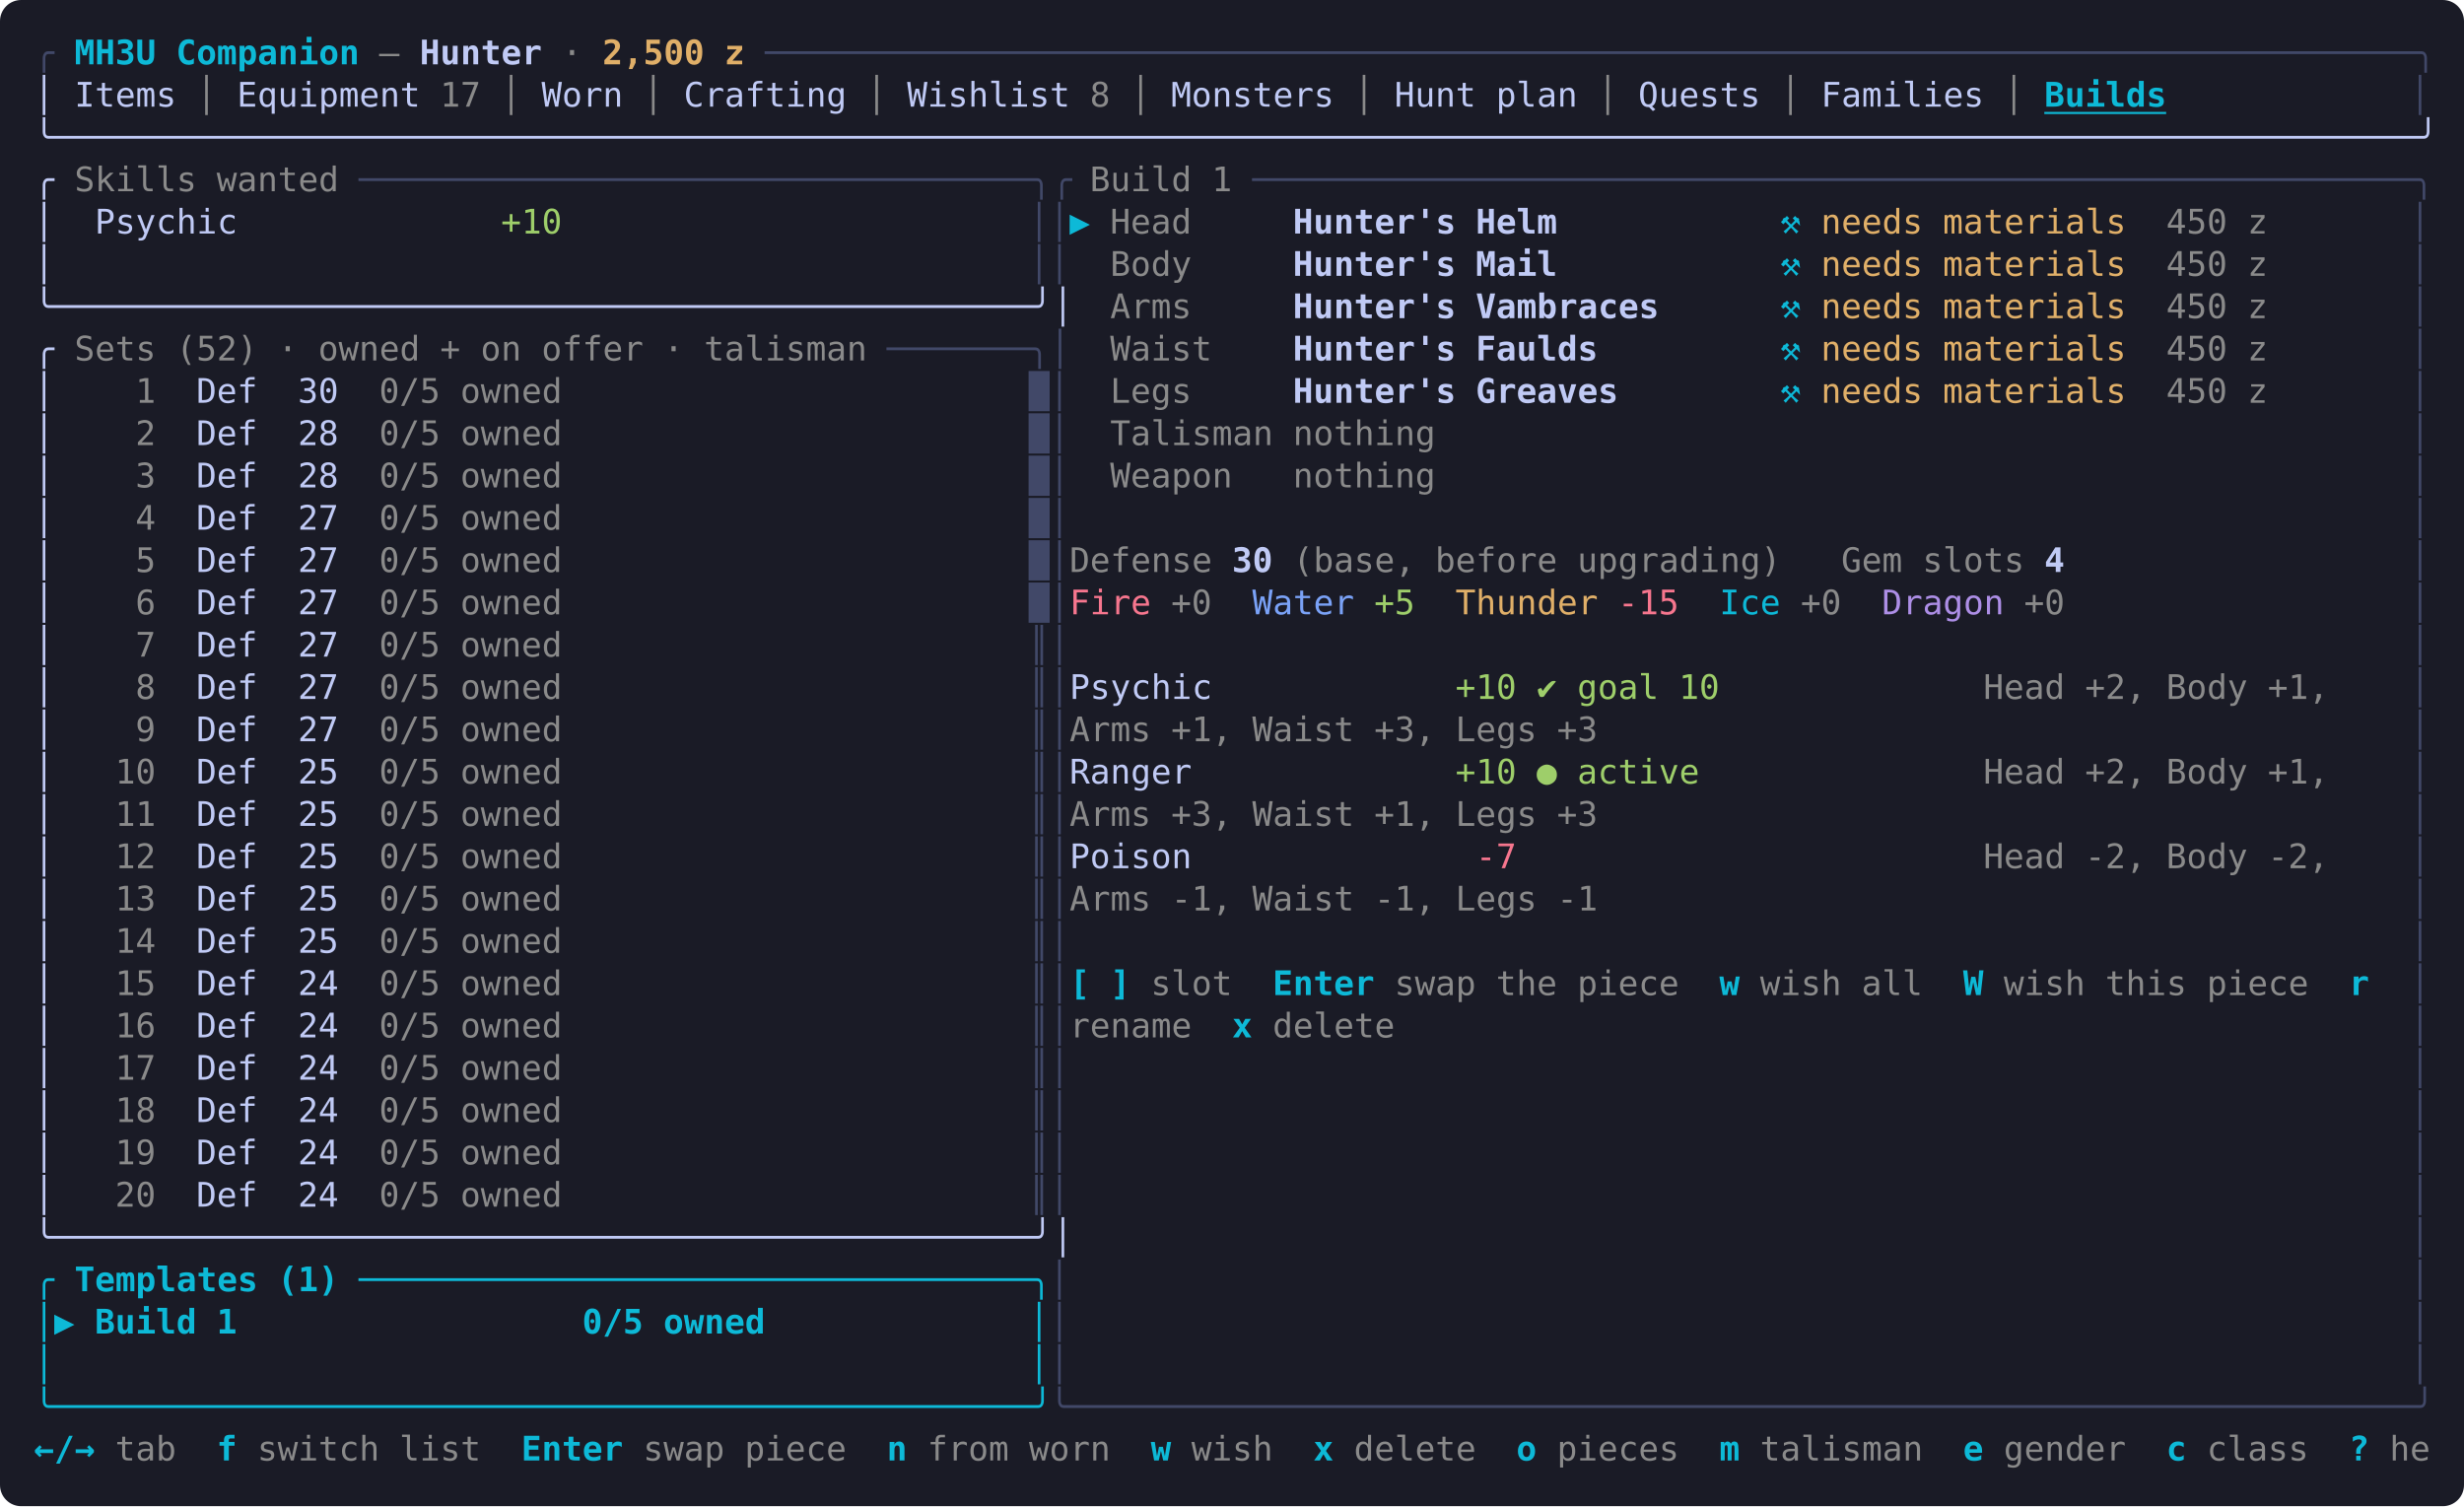
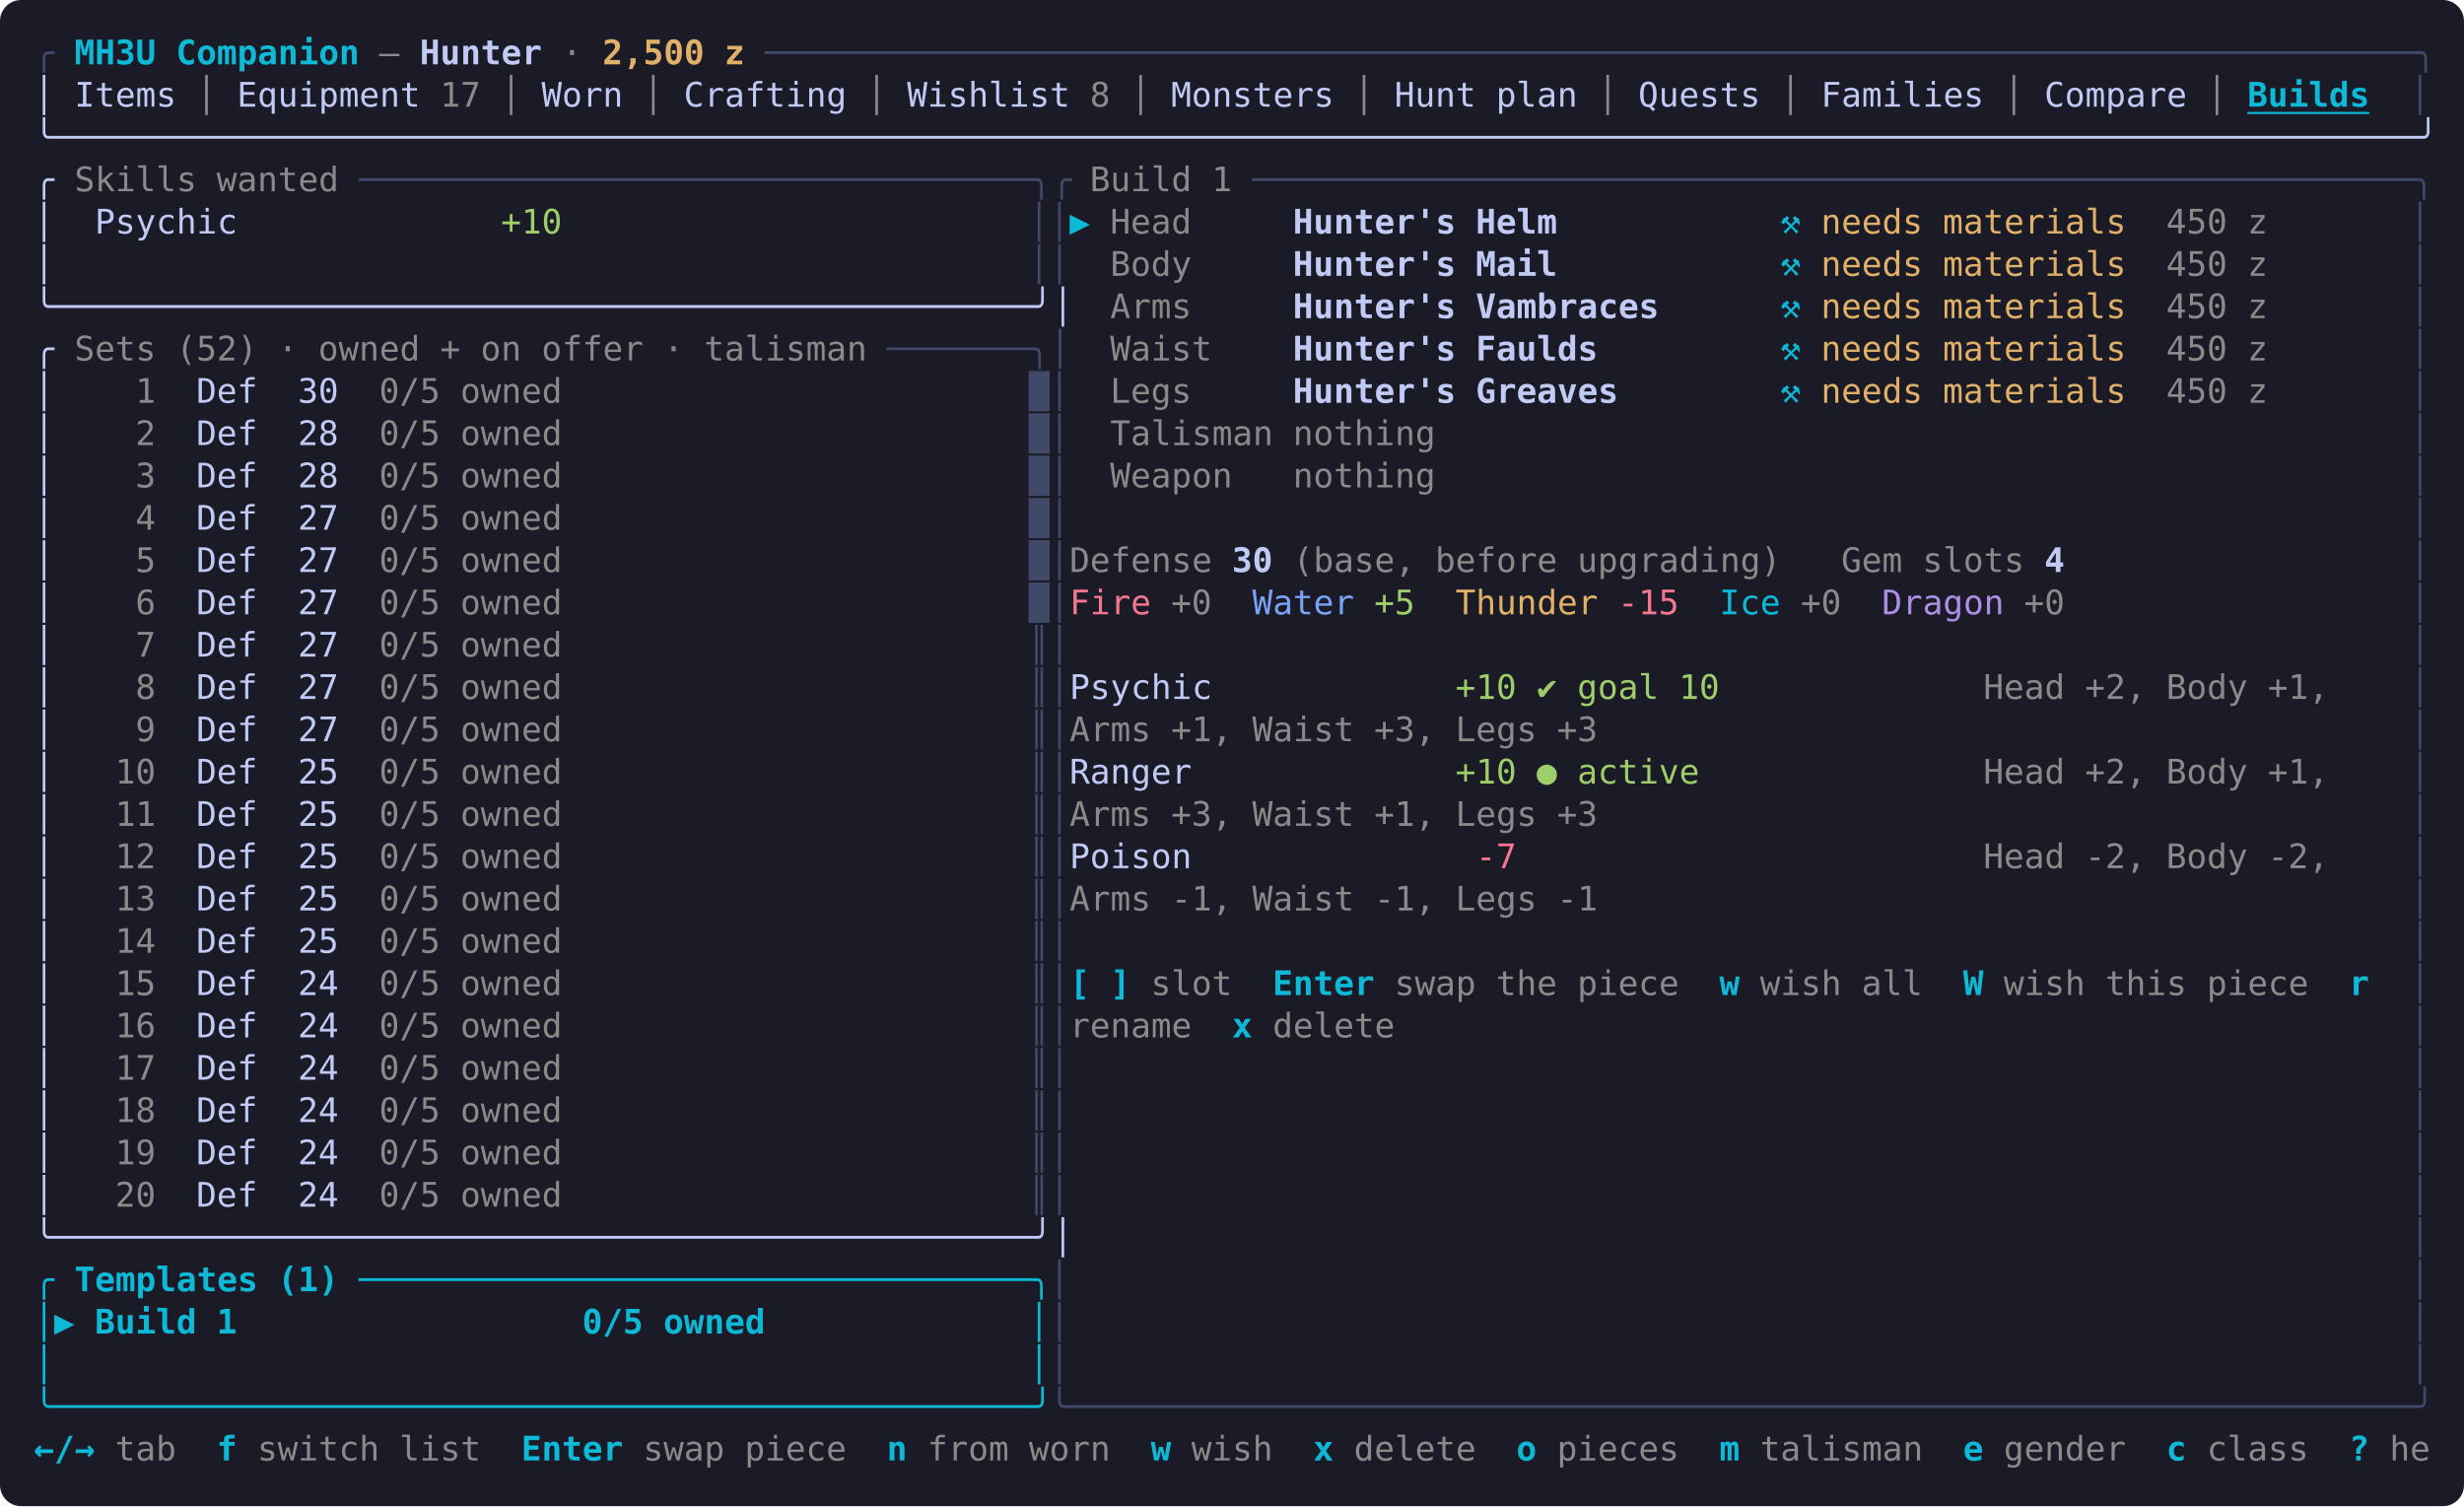
<svg xmlns="http://www.w3.org/2000/svg" width="1164.8" height="712" viewBox="0 0 1164.8 712" role="img">
  <rect width="100%" height="100%" rx="10" fill="#1a1b26" />
  <g font-family="'JetBrains Mono','JetBrainsMono Nerd Font','DejaVu Sans Mono',Menlo,Consolas,monospace" font-size="16">
    <text x="16.0" y="30.4" textLength="9.6" lengthAdjust="spacing" fill="#414868">╭</text>
    <text x="35.2" y="30.4" textLength="38.4" lengthAdjust="spacing" fill="#0db9d7" font-weight="bold">MH3U</text>
    <text x="83.2" y="30.4" textLength="86.4" lengthAdjust="spacing" fill="#0db9d7" font-weight="bold">Companion</text>
    <text x="179.2" y="30.4" textLength="9.6" lengthAdjust="spacing" fill="#8a8a8a">—</text>
    <text x="198.4" y="30.4" textLength="57.6" lengthAdjust="spacing" fill="#c0caf5" font-weight="bold">Hunter</text>
    <text x="265.6" y="30.4" textLength="9.6" lengthAdjust="spacing" fill="#8a8a8a">·</text>
    <text x="284.8" y="30.4" textLength="48.0" lengthAdjust="spacing" fill="#e0af68" font-weight="bold">2,500</text>
    <text x="342.4" y="30.4" textLength="9.6" lengthAdjust="spacing" fill="#e0af68" font-weight="bold">z</text>
    <text x="361.6" y="30.4" textLength="787.2" lengthAdjust="spacing" fill="#414868">─────────────────────────────────────────────────────────────────────────────────╮</text>
    <text x="16.0" y="50.4" textLength="9.6" lengthAdjust="spacing" fill="#c0caf5">│</text>
    <text x="35.2" y="50.4" textLength="48.0" lengthAdjust="spacing" fill="#c0caf5">Items</text>
    <text x="92.8" y="50.4" textLength="9.6" lengthAdjust="spacing" fill="#8a8a8a">│</text>
    <text x="112.0" y="50.4" textLength="86.4" lengthAdjust="spacing" fill="#c0caf5">Equipment</text>
    <text x="208.0" y="50.4" textLength="19.2" lengthAdjust="spacing" fill="#8a8a8a">17</text>
    <text x="236.8" y="50.4" textLength="9.6" lengthAdjust="spacing" fill="#8a8a8a">│</text>
    <text x="256.0" y="50.4" textLength="38.4" lengthAdjust="spacing" fill="#c0caf5">Worn</text>
    <text x="304.0" y="50.4" textLength="9.6" lengthAdjust="spacing" fill="#8a8a8a">│</text>
    <text x="323.2" y="50.4" textLength="76.8" lengthAdjust="spacing" fill="#c0caf5">Crafting</text>
    <text x="409.6" y="50.4" textLength="9.6" lengthAdjust="spacing" fill="#8a8a8a">│</text>
    <text x="428.8" y="50.4" textLength="76.8" lengthAdjust="spacing" fill="#c0caf5">Wishlist</text>
    <text x="515.2" y="50.4" textLength="9.6" lengthAdjust="spacing" fill="#8a8a8a">8</text>
    <text x="534.4" y="50.4" textLength="9.6" lengthAdjust="spacing" fill="#8a8a8a">│</text>
    <text x="553.6" y="50.4" textLength="76.8" lengthAdjust="spacing" fill="#c0caf5">Monsters</text>
    <text x="640.0" y="50.4" textLength="9.6" lengthAdjust="spacing" fill="#8a8a8a">│</text>
    <text x="659.2" y="50.4" textLength="38.4" lengthAdjust="spacing" fill="#c0caf5">Hunt</text>
    <text x="707.2" y="50.4" textLength="38.4" lengthAdjust="spacing" fill="#c0caf5">plan</text>
    <text x="755.2" y="50.4" textLength="9.6" lengthAdjust="spacing" fill="#8a8a8a">│</text>
    <text x="774.4" y="50.4" textLength="57.6" lengthAdjust="spacing" fill="#c0caf5">Quests</text>
    <text x="841.6" y="50.4" textLength="9.6" lengthAdjust="spacing" fill="#8a8a8a">│</text>
    <text x="860.8" y="50.4" textLength="76.8" lengthAdjust="spacing" fill="#c0caf5">Families</text>
    <text x="947.2" y="50.4" textLength="9.6" lengthAdjust="spacing" fill="#8a8a8a">│</text>
-     <text x="966.4" y="50.4" textLength="57.6" lengthAdjust="spacing" fill="#0db9d7" font-weight="bold">Builds</text>
-     <line x1="966.4" y1="53.4" x2="1024.0" y2="53.4" stroke="#0db9d7" stroke-width="1" />
+     <text x="966.4" y="50.4" textLength="67.2" lengthAdjust="spacing" fill="#c0caf5">Compare</text>
+     <text x="1043.2" y="50.4" textLength="9.6" lengthAdjust="spacing" fill="#8a8a8a">│</text>
+     <text x="1062.4" y="50.4" textLength="57.6" lengthAdjust="spacing" fill="#0db9d7" font-weight="bold">Builds</text>
+     <line x1="1062.4" y1="53.4" x2="1120.0" y2="53.4" stroke="#0db9d7" stroke-width="1" />
    <text x="1139.2" y="50.4" textLength="9.6" lengthAdjust="spacing" fill="#414868">│</text>
    <text x="16.0" y="70.4" textLength="1132.8" lengthAdjust="spacing" fill="#c0caf5">╰────────────────────────────────────────────────────────────────────────────────────────────────────────────────────╯</text>
    <text x="16.0" y="90.4" textLength="9.6" lengthAdjust="spacing" fill="#c0caf5">╭</text>
    <text x="35.2" y="90.4" textLength="57.6" lengthAdjust="spacing" fill="#8a8a8a">Skills</text>
    <text x="102.4" y="90.4" textLength="57.6" lengthAdjust="spacing" fill="#8a8a8a">wanted</text>
    <text x="169.6" y="90.4" textLength="336.0" lengthAdjust="spacing" fill="#414868">─────────────────────────────────╮╭</text>
    <text x="515.2" y="90.4" textLength="48.0" lengthAdjust="spacing" fill="#8a8a8a">Build</text>
    <text x="572.8" y="90.4" textLength="9.6" lengthAdjust="spacing" fill="#8a8a8a">1</text>
    <text x="592.0" y="90.4" textLength="556.8" lengthAdjust="spacing" fill="#414868">─────────────────────────────────────────────────────────╮</text>
    <text x="16.0" y="110.4" textLength="9.6" lengthAdjust="spacing" fill="#c0caf5">│</text>
    <text x="44.8" y="110.4" textLength="67.2" lengthAdjust="spacing" fill="#c0caf5">Psychic</text>
    <text x="236.8" y="110.4" textLength="28.8" lengthAdjust="spacing" fill="#9ece6a">+10</text>
    <text x="486.4" y="110.4" textLength="19.2" lengthAdjust="spacing" fill="#414868">││</text>
    <text x="505.6" y="110.4" textLength="9.6" lengthAdjust="spacing" fill="#0db9d7">▶︎</text>
    <text x="524.8" y="110.4" textLength="38.4" lengthAdjust="spacing" fill="#8a8a8a">Head</text>
    <text x="611.2" y="110.4" textLength="76.8" lengthAdjust="spacing" fill="#c0caf5" font-weight="bold">Hunter's</text>
    <text x="697.6" y="110.4" textLength="38.4" lengthAdjust="spacing" fill="#c0caf5" font-weight="bold">Helm</text>
    <text x="841.6" y="110.4" textLength="9.6" lengthAdjust="spacing" fill="#0db9d7">⚒︎</text>
    <text x="860.8" y="110.4" textLength="48.0" lengthAdjust="spacing" fill="#e0af68">needs</text>
    <text x="918.4" y="110.4" textLength="86.4" lengthAdjust="spacing" fill="#e0af68">materials</text>
    <text x="1024.0" y="110.4" textLength="28.8" lengthAdjust="spacing" fill="#8a8a8a">450</text>
    <text x="1062.4" y="110.4" textLength="9.6" lengthAdjust="spacing" fill="#8a8a8a">z</text>
    <text x="1139.2" y="110.4" textLength="9.6" lengthAdjust="spacing" fill="#414868">│</text>
    <text x="16.0" y="130.4" textLength="9.6" lengthAdjust="spacing" fill="#c0caf5">│</text>
    <text x="486.4" y="130.4" textLength="19.2" lengthAdjust="spacing" fill="#414868">││</text>
    <text x="524.8" y="130.4" textLength="38.4" lengthAdjust="spacing" fill="#8a8a8a">Body</text>
    <text x="611.2" y="130.4" textLength="76.8" lengthAdjust="spacing" fill="#c0caf5" font-weight="bold">Hunter's</text>
    <text x="697.6" y="130.4" textLength="38.4" lengthAdjust="spacing" fill="#c0caf5" font-weight="bold">Mail</text>
    <text x="841.6" y="130.4" textLength="9.6" lengthAdjust="spacing" fill="#0db9d7">⚒︎</text>
    <text x="860.8" y="130.4" textLength="48.0" lengthAdjust="spacing" fill="#e0af68">needs</text>
    <text x="918.4" y="130.4" textLength="86.4" lengthAdjust="spacing" fill="#e0af68">materials</text>
    <text x="1024.0" y="130.4" textLength="28.8" lengthAdjust="spacing" fill="#8a8a8a">450</text>
    <text x="1062.4" y="130.4" textLength="9.6" lengthAdjust="spacing" fill="#8a8a8a">z</text>
    <text x="1139.2" y="130.4" textLength="9.6" lengthAdjust="spacing" fill="#414868">│</text>
    <text x="16.0" y="150.4" textLength="489.6" lengthAdjust="spacing" fill="#c0caf5">╰────────────────────────────────────────────────╯│</text>
    <text x="524.8" y="150.4" textLength="38.4" lengthAdjust="spacing" fill="#8a8a8a">Arms</text>
    <text x="611.2" y="150.4" textLength="76.8" lengthAdjust="spacing" fill="#c0caf5" font-weight="bold">Hunter's</text>
    <text x="697.6" y="150.4" textLength="86.4" lengthAdjust="spacing" fill="#c0caf5" font-weight="bold">Vambraces</text>
    <text x="841.6" y="150.4" textLength="9.6" lengthAdjust="spacing" fill="#0db9d7">⚒︎</text>
    <text x="860.8" y="150.4" textLength="48.0" lengthAdjust="spacing" fill="#e0af68">needs</text>
    <text x="918.4" y="150.4" textLength="86.4" lengthAdjust="spacing" fill="#e0af68">materials</text>
    <text x="1024.0" y="150.4" textLength="28.8" lengthAdjust="spacing" fill="#8a8a8a">450</text>
    <text x="1062.4" y="150.4" textLength="9.6" lengthAdjust="spacing" fill="#8a8a8a">z</text>
    <text x="1139.2" y="150.4" textLength="9.6" lengthAdjust="spacing" fill="#414868">│</text>
    <text x="16.0" y="170.4" textLength="9.6" lengthAdjust="spacing" fill="#c0caf5">╭</text>
    <text x="35.2" y="170.4" textLength="38.4" lengthAdjust="spacing" fill="#8a8a8a">Sets</text>
    <text x="83.2" y="170.4" textLength="38.4" lengthAdjust="spacing" fill="#8a8a8a">(52)</text>
    <text x="131.2" y="170.4" textLength="9.6" lengthAdjust="spacing" fill="#8a8a8a">·</text>
    <text x="150.4" y="170.4" textLength="48.0" lengthAdjust="spacing" fill="#8a8a8a">owned</text>
    <text x="208.0" y="170.4" textLength="9.6" lengthAdjust="spacing" fill="#8a8a8a">+</text>
    <text x="227.2" y="170.4" textLength="19.2" lengthAdjust="spacing" fill="#8a8a8a">on</text>
    <text x="256.0" y="170.4" textLength="48.0" lengthAdjust="spacing" fill="#8a8a8a">offer</text>
    <text x="313.6" y="170.4" textLength="9.6" lengthAdjust="spacing" fill="#8a8a8a">·</text>
    <text x="332.8" y="170.4" textLength="76.8" lengthAdjust="spacing" fill="#8a8a8a">talisman</text>
    <text x="419.2" y="170.4" textLength="86.4" lengthAdjust="spacing" fill="#414868">───────╮│</text>
    <text x="524.8" y="170.4" textLength="48.0" lengthAdjust="spacing" fill="#8a8a8a">Waist</text>
    <text x="611.2" y="170.4" textLength="76.8" lengthAdjust="spacing" fill="#c0caf5" font-weight="bold">Hunter's</text>
    <text x="697.6" y="170.4" textLength="57.6" lengthAdjust="spacing" fill="#c0caf5" font-weight="bold">Faulds</text>
    <text x="841.6" y="170.4" textLength="9.6" lengthAdjust="spacing" fill="#0db9d7">⚒︎</text>
    <text x="860.8" y="170.4" textLength="48.0" lengthAdjust="spacing" fill="#e0af68">needs</text>
    <text x="918.4" y="170.4" textLength="86.4" lengthAdjust="spacing" fill="#e0af68">materials</text>
    <text x="1024.0" y="170.4" textLength="28.8" lengthAdjust="spacing" fill="#8a8a8a">450</text>
    <text x="1062.4" y="170.4" textLength="9.6" lengthAdjust="spacing" fill="#8a8a8a">z</text>
    <text x="1139.2" y="170.4" textLength="9.6" lengthAdjust="spacing" fill="#414868">│</text>
    <text x="16.0" y="190.4" textLength="9.6" lengthAdjust="spacing" fill="#c0caf5">│</text>
    <text x="64.0" y="190.4" textLength="9.6" lengthAdjust="spacing" fill="#8a8a8a">1</text>
    <text x="92.8" y="190.4" textLength="28.8" lengthAdjust="spacing" fill="#c0caf5">Def</text>
    <text x="140.8" y="190.4" textLength="19.2" lengthAdjust="spacing" fill="#c0caf5">30</text>
    <text x="179.2" y="190.4" textLength="28.8" lengthAdjust="spacing" fill="#8a8a8a">0/5</text>
    <text x="217.6" y="190.4" textLength="48.0" lengthAdjust="spacing" fill="#8a8a8a">owned</text>
    <text x="486.4" y="190.4" textLength="19.2" lengthAdjust="spacing" fill="#414868">█│</text>
    <text x="524.8" y="190.4" textLength="38.4" lengthAdjust="spacing" fill="#8a8a8a">Legs</text>
    <text x="611.2" y="190.4" textLength="76.8" lengthAdjust="spacing" fill="#c0caf5" font-weight="bold">Hunter's</text>
    <text x="697.6" y="190.4" textLength="67.2" lengthAdjust="spacing" fill="#c0caf5" font-weight="bold">Greaves</text>
    <text x="841.6" y="190.4" textLength="9.6" lengthAdjust="spacing" fill="#0db9d7">⚒︎</text>
    <text x="860.8" y="190.4" textLength="48.0" lengthAdjust="spacing" fill="#e0af68">needs</text>
    <text x="918.4" y="190.4" textLength="86.4" lengthAdjust="spacing" fill="#e0af68">materials</text>
    <text x="1024.0" y="190.4" textLength="28.8" lengthAdjust="spacing" fill="#8a8a8a">450</text>
    <text x="1062.4" y="190.4" textLength="9.6" lengthAdjust="spacing" fill="#8a8a8a">z</text>
    <text x="1139.2" y="190.4" textLength="9.6" lengthAdjust="spacing" fill="#414868">│</text>
    <text x="16.0" y="210.4" textLength="9.6" lengthAdjust="spacing" fill="#c0caf5">│</text>
    <text x="64.0" y="210.4" textLength="9.6" lengthAdjust="spacing" fill="#8a8a8a">2</text>
    <text x="92.8" y="210.4" textLength="28.8" lengthAdjust="spacing" fill="#c0caf5">Def</text>
    <text x="140.8" y="210.4" textLength="19.2" lengthAdjust="spacing" fill="#c0caf5">28</text>
    <text x="179.2" y="210.4" textLength="28.8" lengthAdjust="spacing" fill="#8a8a8a">0/5</text>
    <text x="217.6" y="210.4" textLength="48.0" lengthAdjust="spacing" fill="#8a8a8a">owned</text>
    <text x="486.4" y="210.4" textLength="19.2" lengthAdjust="spacing" fill="#414868">█│</text>
    <text x="524.8" y="210.4" textLength="76.8" lengthAdjust="spacing" fill="#8a8a8a">Talisman</text>
    <text x="611.2" y="210.4" textLength="67.2" lengthAdjust="spacing" fill="#8a8a8a">nothing</text>
    <text x="1139.2" y="210.4" textLength="9.6" lengthAdjust="spacing" fill="#414868">│</text>
    <text x="16.0" y="230.4" textLength="9.6" lengthAdjust="spacing" fill="#c0caf5">│</text>
    <text x="64.0" y="230.4" textLength="9.6" lengthAdjust="spacing" fill="#8a8a8a">3</text>
    <text x="92.8" y="230.4" textLength="28.8" lengthAdjust="spacing" fill="#c0caf5">Def</text>
    <text x="140.8" y="230.4" textLength="19.2" lengthAdjust="spacing" fill="#c0caf5">28</text>
    <text x="179.2" y="230.4" textLength="28.8" lengthAdjust="spacing" fill="#8a8a8a">0/5</text>
    <text x="217.6" y="230.4" textLength="48.0" lengthAdjust="spacing" fill="#8a8a8a">owned</text>
    <text x="486.4" y="230.4" textLength="19.2" lengthAdjust="spacing" fill="#414868">█│</text>
    <text x="524.8" y="230.4" textLength="57.6" lengthAdjust="spacing" fill="#8a8a8a">Weapon</text>
    <text x="611.2" y="230.4" textLength="67.2" lengthAdjust="spacing" fill="#8a8a8a">nothing</text>
    <text x="1139.2" y="230.4" textLength="9.6" lengthAdjust="spacing" fill="#414868">│</text>
    <text x="16.0" y="250.4" textLength="9.6" lengthAdjust="spacing" fill="#c0caf5">│</text>
    <text x="64.0" y="250.4" textLength="9.6" lengthAdjust="spacing" fill="#8a8a8a">4</text>
    <text x="92.8" y="250.4" textLength="28.8" lengthAdjust="spacing" fill="#c0caf5">Def</text>
    <text x="140.8" y="250.4" textLength="19.2" lengthAdjust="spacing" fill="#c0caf5">27</text>
    <text x="179.2" y="250.4" textLength="28.8" lengthAdjust="spacing" fill="#8a8a8a">0/5</text>
    <text x="217.6" y="250.4" textLength="48.0" lengthAdjust="spacing" fill="#8a8a8a">owned</text>
    <text x="486.4" y="250.4" textLength="19.2" lengthAdjust="spacing" fill="#414868">█│</text>
    <text x="1139.2" y="250.4" textLength="9.6" lengthAdjust="spacing" fill="#414868">│</text>
    <text x="16.0" y="270.4" textLength="9.6" lengthAdjust="spacing" fill="#c0caf5">│</text>
    <text x="64.0" y="270.4" textLength="9.6" lengthAdjust="spacing" fill="#8a8a8a">5</text>
    <text x="92.8" y="270.4" textLength="28.8" lengthAdjust="spacing" fill="#c0caf5">Def</text>
    <text x="140.8" y="270.4" textLength="19.2" lengthAdjust="spacing" fill="#c0caf5">27</text>
    <text x="179.2" y="270.4" textLength="28.8" lengthAdjust="spacing" fill="#8a8a8a">0/5</text>
    <text x="217.6" y="270.4" textLength="48.0" lengthAdjust="spacing" fill="#8a8a8a">owned</text>
    <text x="486.4" y="270.4" textLength="19.2" lengthAdjust="spacing" fill="#414868">█│</text>
    <text x="505.6" y="270.4" textLength="67.2" lengthAdjust="spacing" fill="#8a8a8a">Defense</text>
    <text x="582.4" y="270.4" textLength="19.2" lengthAdjust="spacing" fill="#c0caf5" font-weight="bold">30</text>
    <text x="611.2" y="270.4" textLength="57.6" lengthAdjust="spacing" fill="#8a8a8a">(base,</text>
    <text x="678.4" y="270.4" textLength="57.6" lengthAdjust="spacing" fill="#8a8a8a">before</text>
    <text x="745.6" y="270.4" textLength="96.0" lengthAdjust="spacing" fill="#8a8a8a">upgrading)</text>
    <text x="870.4" y="270.4" textLength="28.8" lengthAdjust="spacing" fill="#8a8a8a">Gem</text>
    <text x="908.8" y="270.4" textLength="48.0" lengthAdjust="spacing" fill="#8a8a8a">slots</text>
    <text x="966.4" y="270.4" textLength="9.6" lengthAdjust="spacing" fill="#c0caf5" font-weight="bold">4</text>
    <text x="1139.2" y="270.4" textLength="9.6" lengthAdjust="spacing" fill="#414868">│</text>
    <text x="16.0" y="290.4" textLength="9.6" lengthAdjust="spacing" fill="#c0caf5">│</text>
    <text x="64.0" y="290.4" textLength="9.6" lengthAdjust="spacing" fill="#8a8a8a">6</text>
    <text x="92.8" y="290.4" textLength="28.8" lengthAdjust="spacing" fill="#c0caf5">Def</text>
    <text x="140.8" y="290.4" textLength="19.2" lengthAdjust="spacing" fill="#c0caf5">27</text>
    <text x="179.2" y="290.4" textLength="28.8" lengthAdjust="spacing" fill="#8a8a8a">0/5</text>
    <text x="217.6" y="290.4" textLength="48.0" lengthAdjust="spacing" fill="#8a8a8a">owned</text>
    <text x="486.4" y="290.4" textLength="19.2" lengthAdjust="spacing" fill="#414868">█│</text>
    <text x="505.6" y="290.4" textLength="38.4" lengthAdjust="spacing" fill="#f7768e">Fire</text>
    <text x="553.6" y="290.4" textLength="19.2" lengthAdjust="spacing" fill="#8a8a8a">+0</text>
    <text x="592.0" y="290.4" textLength="48.0" lengthAdjust="spacing" fill="#7aa2f7">Water</text>
    <text x="649.6" y="290.4" textLength="19.2" lengthAdjust="spacing" fill="#9ece6a">+5</text>
    <text x="688.0" y="290.4" textLength="67.2" lengthAdjust="spacing" fill="#e0af68">Thunder</text>
    <text x="764.8" y="290.4" textLength="28.8" lengthAdjust="spacing" fill="#f7768e">-15</text>
    <text x="812.8" y="290.4" textLength="28.8" lengthAdjust="spacing" fill="#0db9d7">Ice</text>
    <text x="851.2" y="290.4" textLength="19.2" lengthAdjust="spacing" fill="#8a8a8a">+0</text>
    <text x="889.6" y="290.4" textLength="57.6" lengthAdjust="spacing" fill="#ad8ee6">Dragon</text>
    <text x="956.8" y="290.4" textLength="19.2" lengthAdjust="spacing" fill="#8a8a8a">+0</text>
    <text x="1139.2" y="290.4" textLength="9.6" lengthAdjust="spacing" fill="#414868">│</text>
    <text x="16.0" y="310.4" textLength="9.6" lengthAdjust="spacing" fill="#c0caf5">│</text>
    <text x="64.0" y="310.4" textLength="9.6" lengthAdjust="spacing" fill="#8a8a8a">7</text>
    <text x="92.8" y="310.4" textLength="28.8" lengthAdjust="spacing" fill="#c0caf5">Def</text>
    <text x="140.8" y="310.4" textLength="19.2" lengthAdjust="spacing" fill="#c0caf5">27</text>
    <text x="179.2" y="310.4" textLength="28.8" lengthAdjust="spacing" fill="#8a8a8a">0/5</text>
    <text x="217.6" y="310.4" textLength="48.0" lengthAdjust="spacing" fill="#8a8a8a">owned</text>
    <text x="486.4" y="310.4" textLength="19.2" lengthAdjust="spacing" fill="#414868">║│</text>
    <text x="1139.2" y="310.4" textLength="9.6" lengthAdjust="spacing" fill="#414868">│</text>
    <text x="16.0" y="330.4" textLength="9.6" lengthAdjust="spacing" fill="#c0caf5">│</text>
    <text x="64.0" y="330.4" textLength="9.6" lengthAdjust="spacing" fill="#8a8a8a">8</text>
    <text x="92.8" y="330.4" textLength="28.8" lengthAdjust="spacing" fill="#c0caf5">Def</text>
    <text x="140.8" y="330.4" textLength="19.2" lengthAdjust="spacing" fill="#c0caf5">27</text>
    <text x="179.2" y="330.4" textLength="28.8" lengthAdjust="spacing" fill="#8a8a8a">0/5</text>
    <text x="217.6" y="330.4" textLength="48.0" lengthAdjust="spacing" fill="#8a8a8a">owned</text>
    <text x="486.4" y="330.4" textLength="19.2" lengthAdjust="spacing" fill="#414868">║│</text>
    <text x="505.6" y="330.4" textLength="67.2" lengthAdjust="spacing" fill="#c0caf5">Psychic</text>
    <text x="688.0" y="330.4" textLength="28.8" lengthAdjust="spacing" fill="#9ece6a">+10</text>
    <text x="726.4" y="330.4" textLength="9.6" lengthAdjust="spacing" fill="#9ece6a">✔︎</text>
    <text x="745.6" y="330.4" textLength="38.4" lengthAdjust="spacing" fill="#9ece6a">goal</text>
    <text x="793.6" y="330.4" textLength="19.2" lengthAdjust="spacing" fill="#9ece6a">10</text>
    <text x="937.6" y="330.4" textLength="38.4" lengthAdjust="spacing" fill="#8a8a8a">Head</text>
    <text x="985.6" y="330.4" textLength="28.8" lengthAdjust="spacing" fill="#8a8a8a">+2,</text>
    <text x="1024.0" y="330.4" textLength="38.4" lengthAdjust="spacing" fill="#8a8a8a">Body</text>
    <text x="1072.0" y="330.4" textLength="28.8" lengthAdjust="spacing" fill="#8a8a8a">+1,</text>
    <text x="1139.2" y="330.4" textLength="9.6" lengthAdjust="spacing" fill="#414868">│</text>
    <text x="16.0" y="350.4" textLength="9.6" lengthAdjust="spacing" fill="#c0caf5">│</text>
    <text x="64.0" y="350.4" textLength="9.6" lengthAdjust="spacing" fill="#8a8a8a">9</text>
    <text x="92.8" y="350.4" textLength="28.8" lengthAdjust="spacing" fill="#c0caf5">Def</text>
    <text x="140.8" y="350.4" textLength="19.2" lengthAdjust="spacing" fill="#c0caf5">27</text>
    <text x="179.2" y="350.4" textLength="28.8" lengthAdjust="spacing" fill="#8a8a8a">0/5</text>
    <text x="217.6" y="350.4" textLength="48.0" lengthAdjust="spacing" fill="#8a8a8a">owned</text>
    <text x="486.4" y="350.4" textLength="19.2" lengthAdjust="spacing" fill="#414868">║│</text>
    <text x="505.6" y="350.4" textLength="38.4" lengthAdjust="spacing" fill="#8a8a8a">Arms</text>
    <text x="553.6" y="350.4" textLength="28.8" lengthAdjust="spacing" fill="#8a8a8a">+1,</text>
    <text x="592.0" y="350.4" textLength="48.0" lengthAdjust="spacing" fill="#8a8a8a">Waist</text>
    <text x="649.6" y="350.4" textLength="28.8" lengthAdjust="spacing" fill="#8a8a8a">+3,</text>
    <text x="688.0" y="350.4" textLength="38.4" lengthAdjust="spacing" fill="#8a8a8a">Legs</text>
    <text x="736.0" y="350.4" textLength="19.2" lengthAdjust="spacing" fill="#8a8a8a">+3</text>
    <text x="1139.2" y="350.4" textLength="9.6" lengthAdjust="spacing" fill="#414868">│</text>
    <text x="16.0" y="370.4" textLength="9.6" lengthAdjust="spacing" fill="#c0caf5">│</text>
    <text x="54.4" y="370.4" textLength="19.2" lengthAdjust="spacing" fill="#8a8a8a">10</text>
    <text x="92.8" y="370.4" textLength="28.8" lengthAdjust="spacing" fill="#c0caf5">Def</text>
    <text x="140.8" y="370.4" textLength="19.2" lengthAdjust="spacing" fill="#c0caf5">25</text>
    <text x="179.2" y="370.4" textLength="28.8" lengthAdjust="spacing" fill="#8a8a8a">0/5</text>
    <text x="217.6" y="370.4" textLength="48.0" lengthAdjust="spacing" fill="#8a8a8a">owned</text>
    <text x="486.4" y="370.4" textLength="19.2" lengthAdjust="spacing" fill="#414868">║│</text>
    <text x="505.6" y="370.4" textLength="57.6" lengthAdjust="spacing" fill="#c0caf5">Ranger</text>
    <text x="688.0" y="370.4" textLength="28.8" lengthAdjust="spacing" fill="#9ece6a">+10</text>
    <text x="726.4" y="370.4" textLength="9.6" lengthAdjust="spacing" fill="#9ece6a">●</text>
    <text x="745.6" y="370.4" textLength="57.6" lengthAdjust="spacing" fill="#9ece6a">active</text>
    <text x="937.6" y="370.4" textLength="38.4" lengthAdjust="spacing" fill="#8a8a8a">Head</text>
    <text x="985.6" y="370.4" textLength="28.8" lengthAdjust="spacing" fill="#8a8a8a">+2,</text>
    <text x="1024.0" y="370.4" textLength="38.4" lengthAdjust="spacing" fill="#8a8a8a">Body</text>
    <text x="1072.0" y="370.4" textLength="28.8" lengthAdjust="spacing" fill="#8a8a8a">+1,</text>
    <text x="1139.2" y="370.4" textLength="9.6" lengthAdjust="spacing" fill="#414868">│</text>
    <text x="16.0" y="390.4" textLength="9.6" lengthAdjust="spacing" fill="#c0caf5">│</text>
    <text x="54.4" y="390.4" textLength="19.2" lengthAdjust="spacing" fill="#8a8a8a">11</text>
    <text x="92.8" y="390.4" textLength="28.8" lengthAdjust="spacing" fill="#c0caf5">Def</text>
    <text x="140.8" y="390.4" textLength="19.2" lengthAdjust="spacing" fill="#c0caf5">25</text>
    <text x="179.2" y="390.4" textLength="28.8" lengthAdjust="spacing" fill="#8a8a8a">0/5</text>
    <text x="217.6" y="390.4" textLength="48.0" lengthAdjust="spacing" fill="#8a8a8a">owned</text>
    <text x="486.4" y="390.4" textLength="19.2" lengthAdjust="spacing" fill="#414868">║│</text>
    <text x="505.6" y="390.4" textLength="38.4" lengthAdjust="spacing" fill="#8a8a8a">Arms</text>
    <text x="553.6" y="390.4" textLength="28.8" lengthAdjust="spacing" fill="#8a8a8a">+3,</text>
    <text x="592.0" y="390.4" textLength="48.0" lengthAdjust="spacing" fill="#8a8a8a">Waist</text>
    <text x="649.6" y="390.4" textLength="28.8" lengthAdjust="spacing" fill="#8a8a8a">+1,</text>
    <text x="688.0" y="390.4" textLength="38.4" lengthAdjust="spacing" fill="#8a8a8a">Legs</text>
    <text x="736.0" y="390.4" textLength="19.2" lengthAdjust="spacing" fill="#8a8a8a">+3</text>
    <text x="1139.2" y="390.4" textLength="9.6" lengthAdjust="spacing" fill="#414868">│</text>
    <text x="16.0" y="410.4" textLength="9.6" lengthAdjust="spacing" fill="#c0caf5">│</text>
    <text x="54.4" y="410.4" textLength="19.2" lengthAdjust="spacing" fill="#8a8a8a">12</text>
    <text x="92.8" y="410.4" textLength="28.8" lengthAdjust="spacing" fill="#c0caf5">Def</text>
    <text x="140.8" y="410.4" textLength="19.2" lengthAdjust="spacing" fill="#c0caf5">25</text>
    <text x="179.2" y="410.4" textLength="28.8" lengthAdjust="spacing" fill="#8a8a8a">0/5</text>
    <text x="217.6" y="410.4" textLength="48.0" lengthAdjust="spacing" fill="#8a8a8a">owned</text>
    <text x="486.4" y="410.4" textLength="19.2" lengthAdjust="spacing" fill="#414868">║│</text>
    <text x="505.6" y="410.4" textLength="57.6" lengthAdjust="spacing" fill="#c0caf5">Poison</text>
    <text x="697.6" y="410.4" textLength="19.2" lengthAdjust="spacing" fill="#f7768e">-7</text>
    <text x="937.6" y="410.4" textLength="38.4" lengthAdjust="spacing" fill="#8a8a8a">Head</text>
    <text x="985.6" y="410.4" textLength="28.8" lengthAdjust="spacing" fill="#8a8a8a">-2,</text>
    <text x="1024.0" y="410.4" textLength="38.4" lengthAdjust="spacing" fill="#8a8a8a">Body</text>
    <text x="1072.0" y="410.4" textLength="28.8" lengthAdjust="spacing" fill="#8a8a8a">-2,</text>
    <text x="1139.2" y="410.4" textLength="9.6" lengthAdjust="spacing" fill="#414868">│</text>
    <text x="16.0" y="430.4" textLength="9.6" lengthAdjust="spacing" fill="#c0caf5">│</text>
    <text x="54.4" y="430.4" textLength="19.2" lengthAdjust="spacing" fill="#8a8a8a">13</text>
    <text x="92.8" y="430.4" textLength="28.8" lengthAdjust="spacing" fill="#c0caf5">Def</text>
    <text x="140.8" y="430.4" textLength="19.2" lengthAdjust="spacing" fill="#c0caf5">25</text>
    <text x="179.2" y="430.4" textLength="28.8" lengthAdjust="spacing" fill="#8a8a8a">0/5</text>
    <text x="217.6" y="430.4" textLength="48.0" lengthAdjust="spacing" fill="#8a8a8a">owned</text>
    <text x="486.4" y="430.4" textLength="19.2" lengthAdjust="spacing" fill="#414868">║│</text>
    <text x="505.6" y="430.4" textLength="38.4" lengthAdjust="spacing" fill="#8a8a8a">Arms</text>
    <text x="553.6" y="430.4" textLength="28.8" lengthAdjust="spacing" fill="#8a8a8a">-1,</text>
    <text x="592.0" y="430.4" textLength="48.0" lengthAdjust="spacing" fill="#8a8a8a">Waist</text>
    <text x="649.6" y="430.4" textLength="28.8" lengthAdjust="spacing" fill="#8a8a8a">-1,</text>
    <text x="688.0" y="430.4" textLength="38.4" lengthAdjust="spacing" fill="#8a8a8a">Legs</text>
    <text x="736.0" y="430.4" textLength="19.2" lengthAdjust="spacing" fill="#8a8a8a">-1</text>
    <text x="1139.2" y="430.4" textLength="9.6" lengthAdjust="spacing" fill="#414868">│</text>
    <text x="16.0" y="450.4" textLength="9.6" lengthAdjust="spacing" fill="#c0caf5">│</text>
    <text x="54.4" y="450.4" textLength="19.2" lengthAdjust="spacing" fill="#8a8a8a">14</text>
    <text x="92.8" y="450.4" textLength="28.8" lengthAdjust="spacing" fill="#c0caf5">Def</text>
    <text x="140.8" y="450.4" textLength="19.2" lengthAdjust="spacing" fill="#c0caf5">25</text>
    <text x="179.2" y="450.4" textLength="28.8" lengthAdjust="spacing" fill="#8a8a8a">0/5</text>
    <text x="217.6" y="450.4" textLength="48.0" lengthAdjust="spacing" fill="#8a8a8a">owned</text>
    <text x="486.4" y="450.4" textLength="19.2" lengthAdjust="spacing" fill="#414868">║│</text>
    <text x="1139.2" y="450.4" textLength="9.6" lengthAdjust="spacing" fill="#414868">│</text>
    <text x="16.0" y="470.4" textLength="9.6" lengthAdjust="spacing" fill="#c0caf5">│</text>
    <text x="54.4" y="470.4" textLength="19.2" lengthAdjust="spacing" fill="#8a8a8a">15</text>
    <text x="92.8" y="470.4" textLength="28.8" lengthAdjust="spacing" fill="#c0caf5">Def</text>
    <text x="140.8" y="470.4" textLength="19.2" lengthAdjust="spacing" fill="#c0caf5">24</text>
    <text x="179.2" y="470.4" textLength="28.8" lengthAdjust="spacing" fill="#8a8a8a">0/5</text>
    <text x="217.6" y="470.4" textLength="48.0" lengthAdjust="spacing" fill="#8a8a8a">owned</text>
    <text x="486.4" y="470.4" textLength="19.2" lengthAdjust="spacing" fill="#414868">║│</text>
    <text x="505.6" y="470.4" textLength="9.6" lengthAdjust="spacing" fill="#0db9d7" font-weight="bold">[</text>
    <text x="524.8" y="470.4" textLength="9.6" lengthAdjust="spacing" fill="#0db9d7" font-weight="bold">]</text>
    <text x="544.0" y="470.4" textLength="38.4" lengthAdjust="spacing" fill="#8a8a8a">slot</text>
    <text x="601.6" y="470.4" textLength="48.0" lengthAdjust="spacing" fill="#0db9d7" font-weight="bold">Enter</text>
    <text x="659.2" y="470.4" textLength="38.4" lengthAdjust="spacing" fill="#8a8a8a">swap</text>
    <text x="707.2" y="470.4" textLength="28.8" lengthAdjust="spacing" fill="#8a8a8a">the</text>
    <text x="745.6" y="470.4" textLength="48.0" lengthAdjust="spacing" fill="#8a8a8a">piece</text>
    <text x="812.8" y="470.4" textLength="9.6" lengthAdjust="spacing" fill="#0db9d7" font-weight="bold">w</text>
    <text x="832.0" y="470.4" textLength="38.4" lengthAdjust="spacing" fill="#8a8a8a">wish</text>
    <text x="880.0" y="470.4" textLength="28.8" lengthAdjust="spacing" fill="#8a8a8a">all</text>
    <text x="928.0" y="470.4" textLength="9.6" lengthAdjust="spacing" fill="#0db9d7" font-weight="bold">W</text>
    <text x="947.2" y="470.4" textLength="38.4" lengthAdjust="spacing" fill="#8a8a8a">wish</text>
    <text x="995.2" y="470.4" textLength="38.4" lengthAdjust="spacing" fill="#8a8a8a">this</text>
    <text x="1043.2" y="470.4" textLength="48.0" lengthAdjust="spacing" fill="#8a8a8a">piece</text>
    <text x="1110.4" y="470.4" textLength="9.6" lengthAdjust="spacing" fill="#0db9d7" font-weight="bold">r</text>
    <text x="1139.2" y="470.4" textLength="9.6" lengthAdjust="spacing" fill="#414868">│</text>
    <text x="16.0" y="490.4" textLength="9.6" lengthAdjust="spacing" fill="#c0caf5">│</text>
    <text x="54.4" y="490.4" textLength="19.2" lengthAdjust="spacing" fill="#8a8a8a">16</text>
    <text x="92.8" y="490.4" textLength="28.8" lengthAdjust="spacing" fill="#c0caf5">Def</text>
    <text x="140.8" y="490.4" textLength="19.2" lengthAdjust="spacing" fill="#c0caf5">24</text>
    <text x="179.2" y="490.4" textLength="28.8" lengthAdjust="spacing" fill="#8a8a8a">0/5</text>
    <text x="217.6" y="490.4" textLength="48.0" lengthAdjust="spacing" fill="#8a8a8a">owned</text>
    <text x="486.4" y="490.4" textLength="19.2" lengthAdjust="spacing" fill="#414868">║│</text>
    <text x="505.6" y="490.4" textLength="57.6" lengthAdjust="spacing" fill="#8a8a8a">rename</text>
    <text x="582.4" y="490.4" textLength="9.6" lengthAdjust="spacing" fill="#0db9d7" font-weight="bold">x</text>
    <text x="601.6" y="490.4" textLength="57.6" lengthAdjust="spacing" fill="#8a8a8a">delete</text>
    <text x="1139.2" y="490.4" textLength="9.6" lengthAdjust="spacing" fill="#414868">│</text>
    <text x="16.0" y="510.4" textLength="9.6" lengthAdjust="spacing" fill="#c0caf5">│</text>
    <text x="54.4" y="510.4" textLength="19.2" lengthAdjust="spacing" fill="#8a8a8a">17</text>
    <text x="92.8" y="510.4" textLength="28.8" lengthAdjust="spacing" fill="#c0caf5">Def</text>
    <text x="140.8" y="510.4" textLength="19.2" lengthAdjust="spacing" fill="#c0caf5">24</text>
    <text x="179.2" y="510.4" textLength="28.8" lengthAdjust="spacing" fill="#8a8a8a">0/5</text>
    <text x="217.6" y="510.4" textLength="48.0" lengthAdjust="spacing" fill="#8a8a8a">owned</text>
    <text x="486.4" y="510.4" textLength="19.2" lengthAdjust="spacing" fill="#414868">║│</text>
    <text x="1139.2" y="510.4" textLength="9.6" lengthAdjust="spacing" fill="#414868">│</text>
    <text x="16.0" y="530.4" textLength="9.6" lengthAdjust="spacing" fill="#c0caf5">│</text>
    <text x="54.4" y="530.4" textLength="19.2" lengthAdjust="spacing" fill="#8a8a8a">18</text>
    <text x="92.8" y="530.4" textLength="28.8" lengthAdjust="spacing" fill="#c0caf5">Def</text>
    <text x="140.8" y="530.4" textLength="19.2" lengthAdjust="spacing" fill="#c0caf5">24</text>
    <text x="179.2" y="530.4" textLength="28.8" lengthAdjust="spacing" fill="#8a8a8a">0/5</text>
    <text x="217.6" y="530.4" textLength="48.0" lengthAdjust="spacing" fill="#8a8a8a">owned</text>
    <text x="486.4" y="530.4" textLength="19.2" lengthAdjust="spacing" fill="#414868">║│</text>
    <text x="1139.2" y="530.4" textLength="9.6" lengthAdjust="spacing" fill="#414868">│</text>
    <text x="16.0" y="550.4" textLength="9.6" lengthAdjust="spacing" fill="#c0caf5">│</text>
    <text x="54.4" y="550.4" textLength="19.2" lengthAdjust="spacing" fill="#8a8a8a">19</text>
    <text x="92.8" y="550.4" textLength="28.8" lengthAdjust="spacing" fill="#c0caf5">Def</text>
    <text x="140.8" y="550.4" textLength="19.2" lengthAdjust="spacing" fill="#c0caf5">24</text>
    <text x="179.2" y="550.4" textLength="28.8" lengthAdjust="spacing" fill="#8a8a8a">0/5</text>
    <text x="217.6" y="550.4" textLength="48.0" lengthAdjust="spacing" fill="#8a8a8a">owned</text>
    <text x="486.4" y="550.4" textLength="19.2" lengthAdjust="spacing" fill="#414868">║│</text>
    <text x="1139.2" y="550.4" textLength="9.6" lengthAdjust="spacing" fill="#414868">│</text>
    <text x="16.0" y="570.4" textLength="9.6" lengthAdjust="spacing" fill="#c0caf5">│</text>
    <text x="54.4" y="570.4" textLength="19.2" lengthAdjust="spacing" fill="#8a8a8a">20</text>
    <text x="92.8" y="570.4" textLength="28.8" lengthAdjust="spacing" fill="#c0caf5">Def</text>
    <text x="140.8" y="570.4" textLength="19.2" lengthAdjust="spacing" fill="#c0caf5">24</text>
    <text x="179.2" y="570.4" textLength="28.8" lengthAdjust="spacing" fill="#8a8a8a">0/5</text>
    <text x="217.6" y="570.4" textLength="48.0" lengthAdjust="spacing" fill="#8a8a8a">owned</text>
    <text x="486.4" y="570.4" textLength="19.2" lengthAdjust="spacing" fill="#414868">║│</text>
    <text x="1139.2" y="570.4" textLength="9.6" lengthAdjust="spacing" fill="#414868">│</text>
    <text x="16.0" y="590.4" textLength="489.6" lengthAdjust="spacing" fill="#c0caf5">╰────────────────────────────────────────────────╯│</text>
    <text x="1139.2" y="590.4" textLength="9.6" lengthAdjust="spacing" fill="#414868">│</text>
    <text x="16.0" y="610.4" textLength="9.6" lengthAdjust="spacing" fill="#0db9d7">╭</text>
    <text x="35.2" y="610.4" textLength="86.4" lengthAdjust="spacing" fill="#0db9d7" font-weight="bold">Templates</text>
    <text x="131.2" y="610.4" textLength="28.8" lengthAdjust="spacing" fill="#0db9d7" font-weight="bold">(1)</text>
    <text x="169.6" y="610.4" textLength="326.4" lengthAdjust="spacing" fill="#0db9d7">─────────────────────────────────╮</text>
    <text x="496.0" y="610.4" textLength="9.6" lengthAdjust="spacing" fill="#414868">│</text>
    <text x="1139.2" y="610.4" textLength="9.6" lengthAdjust="spacing" fill="#414868">│</text>
    <text x="16.0" y="630.4" textLength="9.6" lengthAdjust="spacing" fill="#0db9d7">│</text>
    <text x="25.6" y="630.4" textLength="9.6" lengthAdjust="spacing" fill="#0db9d7" font-weight="bold">▶︎</text>
    <text x="44.8" y="630.4" textLength="48.0" lengthAdjust="spacing" fill="#0db9d7" font-weight="bold">Build</text>
    <text x="102.4" y="630.4" textLength="9.6" lengthAdjust="spacing" fill="#0db9d7" font-weight="bold">1</text>
    <text x="275.2" y="630.4" textLength="28.8" lengthAdjust="spacing" fill="#0db9d7" font-weight="bold">0/5</text>
    <text x="313.6" y="630.4" textLength="48.0" lengthAdjust="spacing" fill="#0db9d7" font-weight="bold">owned</text>
    <text x="486.4" y="630.4" textLength="9.6" lengthAdjust="spacing" fill="#0db9d7">│</text>
    <text x="496.0" y="630.4" textLength="9.6" lengthAdjust="spacing" fill="#414868">│</text>
    <text x="1139.2" y="630.4" textLength="9.6" lengthAdjust="spacing" fill="#414868">│</text>
    <text x="16.0" y="650.4" textLength="9.6" lengthAdjust="spacing" fill="#0db9d7">│</text>
    <text x="486.4" y="650.4" textLength="9.6" lengthAdjust="spacing" fill="#0db9d7">│</text>
    <text x="496.0" y="650.4" textLength="9.6" lengthAdjust="spacing" fill="#414868">│</text>
    <text x="1139.2" y="650.4" textLength="9.6" lengthAdjust="spacing" fill="#414868">│</text>
    <text x="16.0" y="670.4" textLength="480.0" lengthAdjust="spacing" fill="#0db9d7">╰────────────────────────────────────────────────╯</text>
    <text x="496.0" y="670.4" textLength="652.8" lengthAdjust="spacing" fill="#414868">╰──────────────────────────────────────────────────────────────────╯</text>
    <text x="16.0" y="690.4" textLength="28.8" lengthAdjust="spacing" fill="#0db9d7" font-weight="bold">←/→</text>
    <text x="54.4" y="690.4" textLength="28.8" lengthAdjust="spacing" fill="#8a8a8a">tab</text>
    <text x="102.4" y="690.4" textLength="9.6" lengthAdjust="spacing" fill="#0db9d7" font-weight="bold">f</text>
    <text x="121.6" y="690.4" textLength="57.6" lengthAdjust="spacing" fill="#8a8a8a">switch</text>
    <text x="188.8" y="690.4" textLength="38.4" lengthAdjust="spacing" fill="#8a8a8a">list</text>
    <text x="246.4" y="690.4" textLength="48.0" lengthAdjust="spacing" fill="#0db9d7" font-weight="bold">Enter</text>
    <text x="304.0" y="690.4" textLength="38.4" lengthAdjust="spacing" fill="#8a8a8a">swap</text>
    <text x="352.0" y="690.4" textLength="48.0" lengthAdjust="spacing" fill="#8a8a8a">piece</text>
    <text x="419.2" y="690.4" textLength="9.6" lengthAdjust="spacing" fill="#0db9d7" font-weight="bold">n</text>
    <text x="438.4" y="690.4" textLength="38.4" lengthAdjust="spacing" fill="#8a8a8a">from</text>
    <text x="486.4" y="690.4" textLength="38.4" lengthAdjust="spacing" fill="#8a8a8a">worn</text>
    <text x="544.0" y="690.4" textLength="9.6" lengthAdjust="spacing" fill="#0db9d7" font-weight="bold">w</text>
    <text x="563.2" y="690.4" textLength="38.4" lengthAdjust="spacing" fill="#8a8a8a">wish</text>
    <text x="620.8" y="690.4" textLength="9.6" lengthAdjust="spacing" fill="#0db9d7" font-weight="bold">x</text>
    <text x="640.0" y="690.4" textLength="57.6" lengthAdjust="spacing" fill="#8a8a8a">delete</text>
    <text x="716.8" y="690.4" textLength="9.6" lengthAdjust="spacing" fill="#0db9d7" font-weight="bold">o</text>
    <text x="736.0" y="690.4" textLength="57.6" lengthAdjust="spacing" fill="#8a8a8a">pieces</text>
    <text x="812.8" y="690.4" textLength="9.6" lengthAdjust="spacing" fill="#0db9d7" font-weight="bold">m</text>
    <text x="832.0" y="690.4" textLength="76.8" lengthAdjust="spacing" fill="#8a8a8a">talisman</text>
    <text x="928.0" y="690.4" textLength="9.6" lengthAdjust="spacing" fill="#0db9d7" font-weight="bold">e</text>
    <text x="947.2" y="690.4" textLength="57.6" lengthAdjust="spacing" fill="#8a8a8a">gender</text>
    <text x="1024.0" y="690.4" textLength="9.6" lengthAdjust="spacing" fill="#0db9d7" font-weight="bold">c</text>
    <text x="1043.2" y="690.4" textLength="48.0" lengthAdjust="spacing" fill="#8a8a8a">class</text>
    <text x="1110.4" y="690.4" textLength="9.6" lengthAdjust="spacing" fill="#0db9d7" font-weight="bold">?</text>
    <text x="1129.6" y="690.4" textLength="19.2" lengthAdjust="spacing" fill="#8a8a8a">he</text>
  </g>
</svg>
